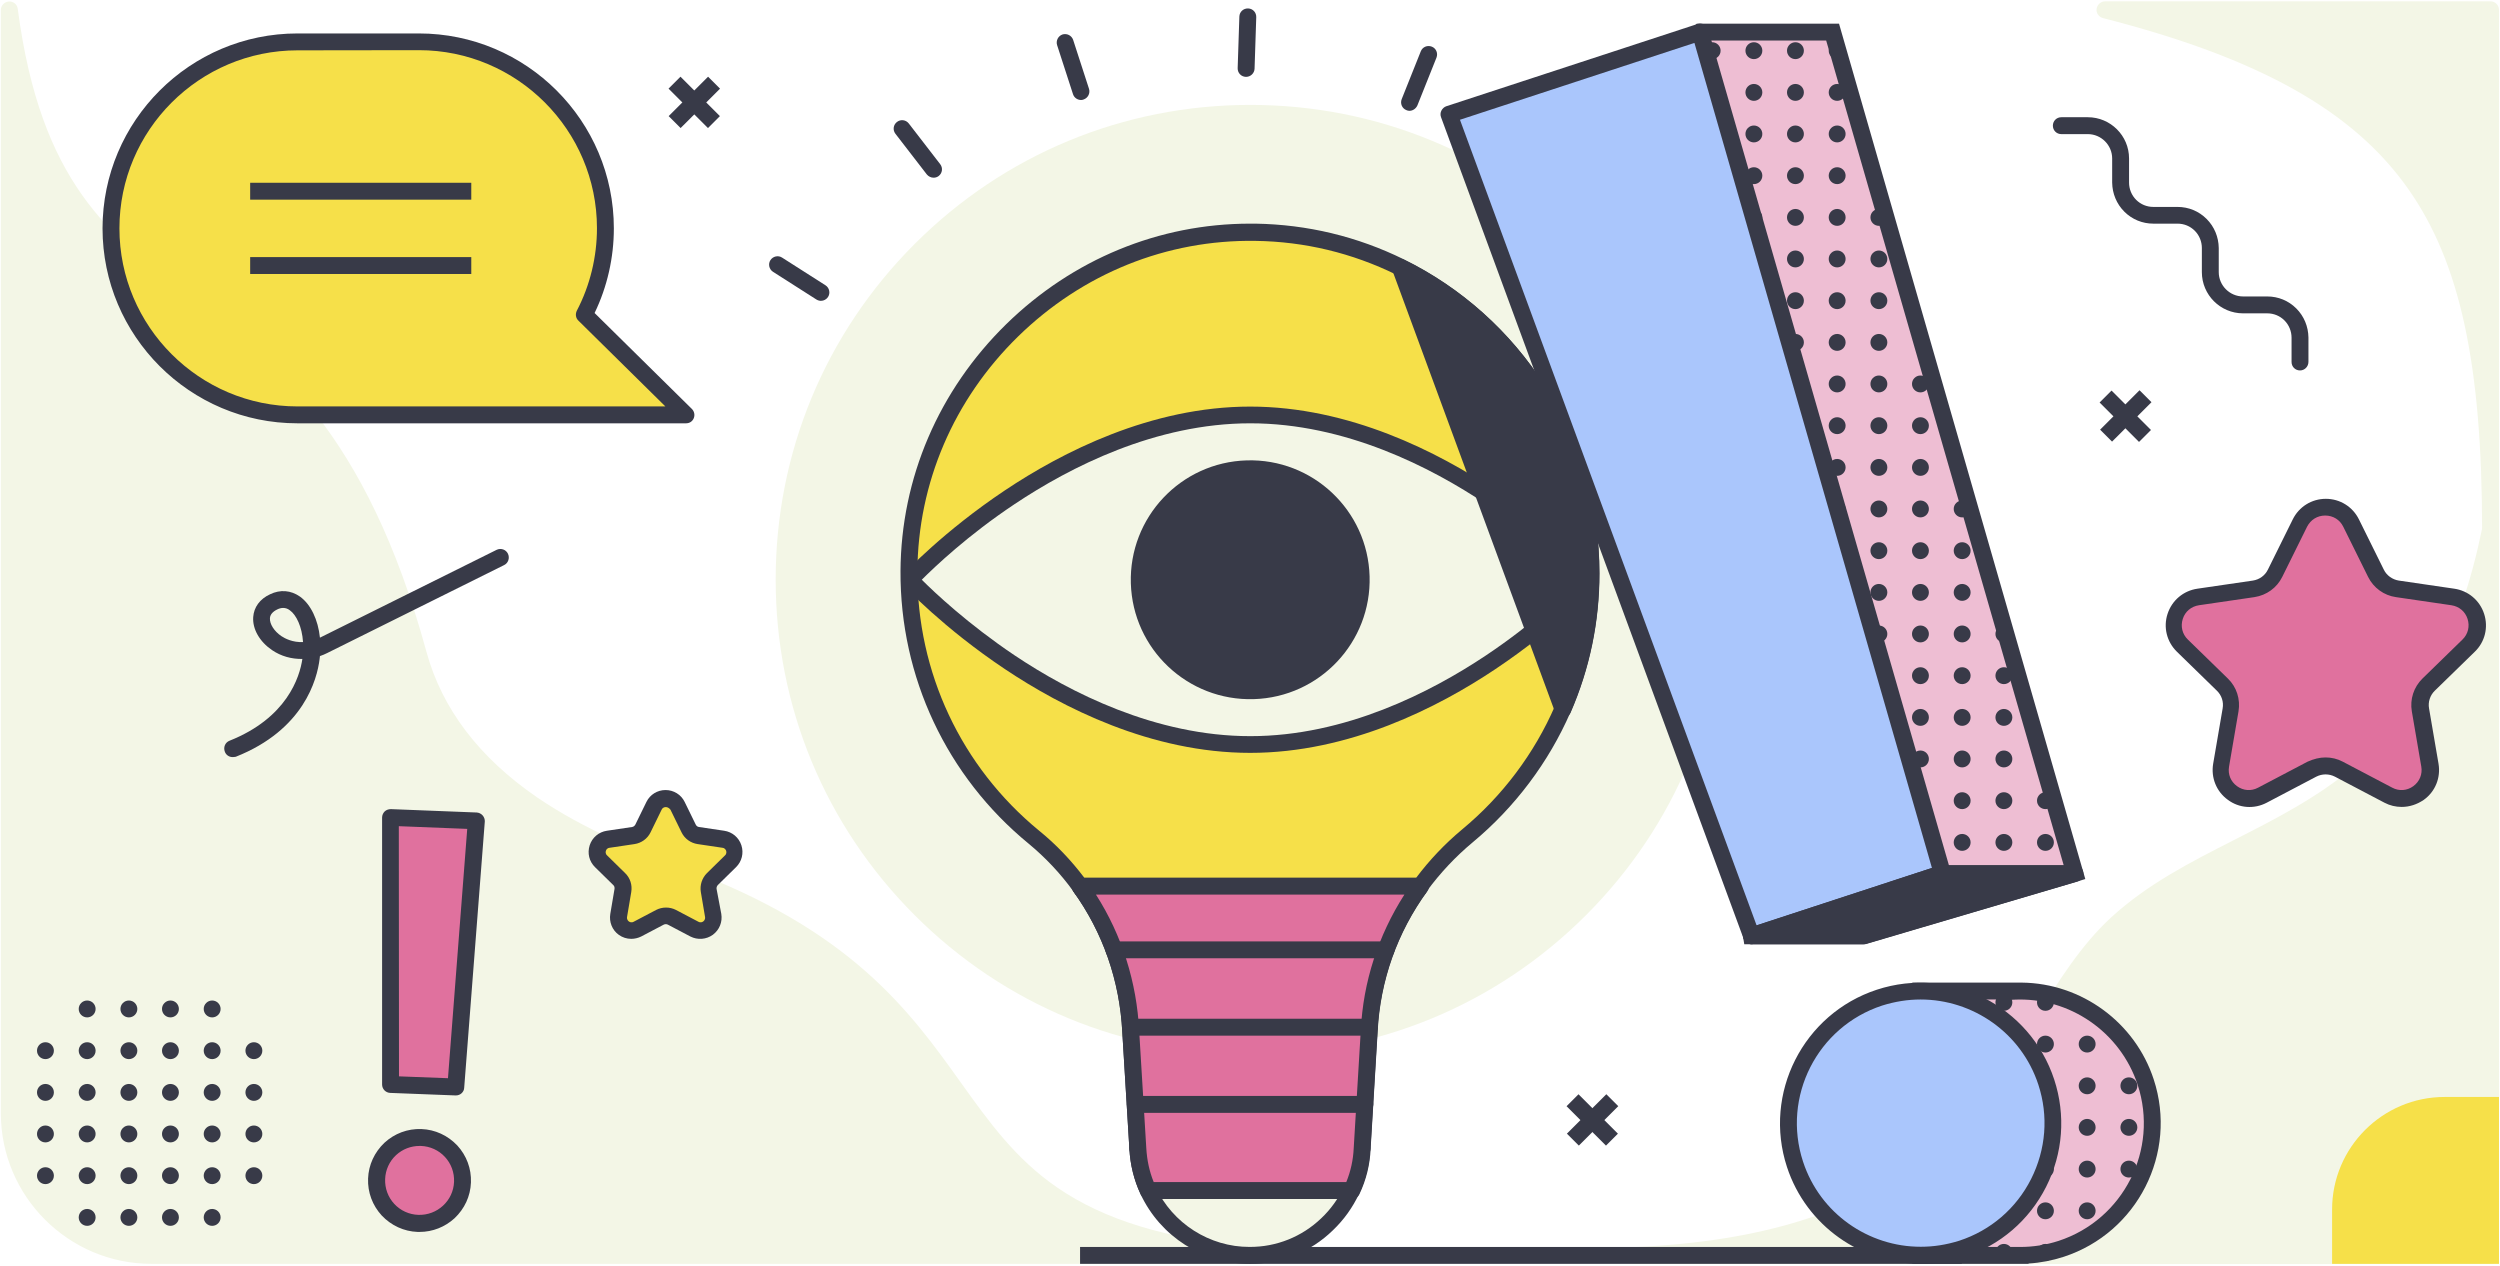
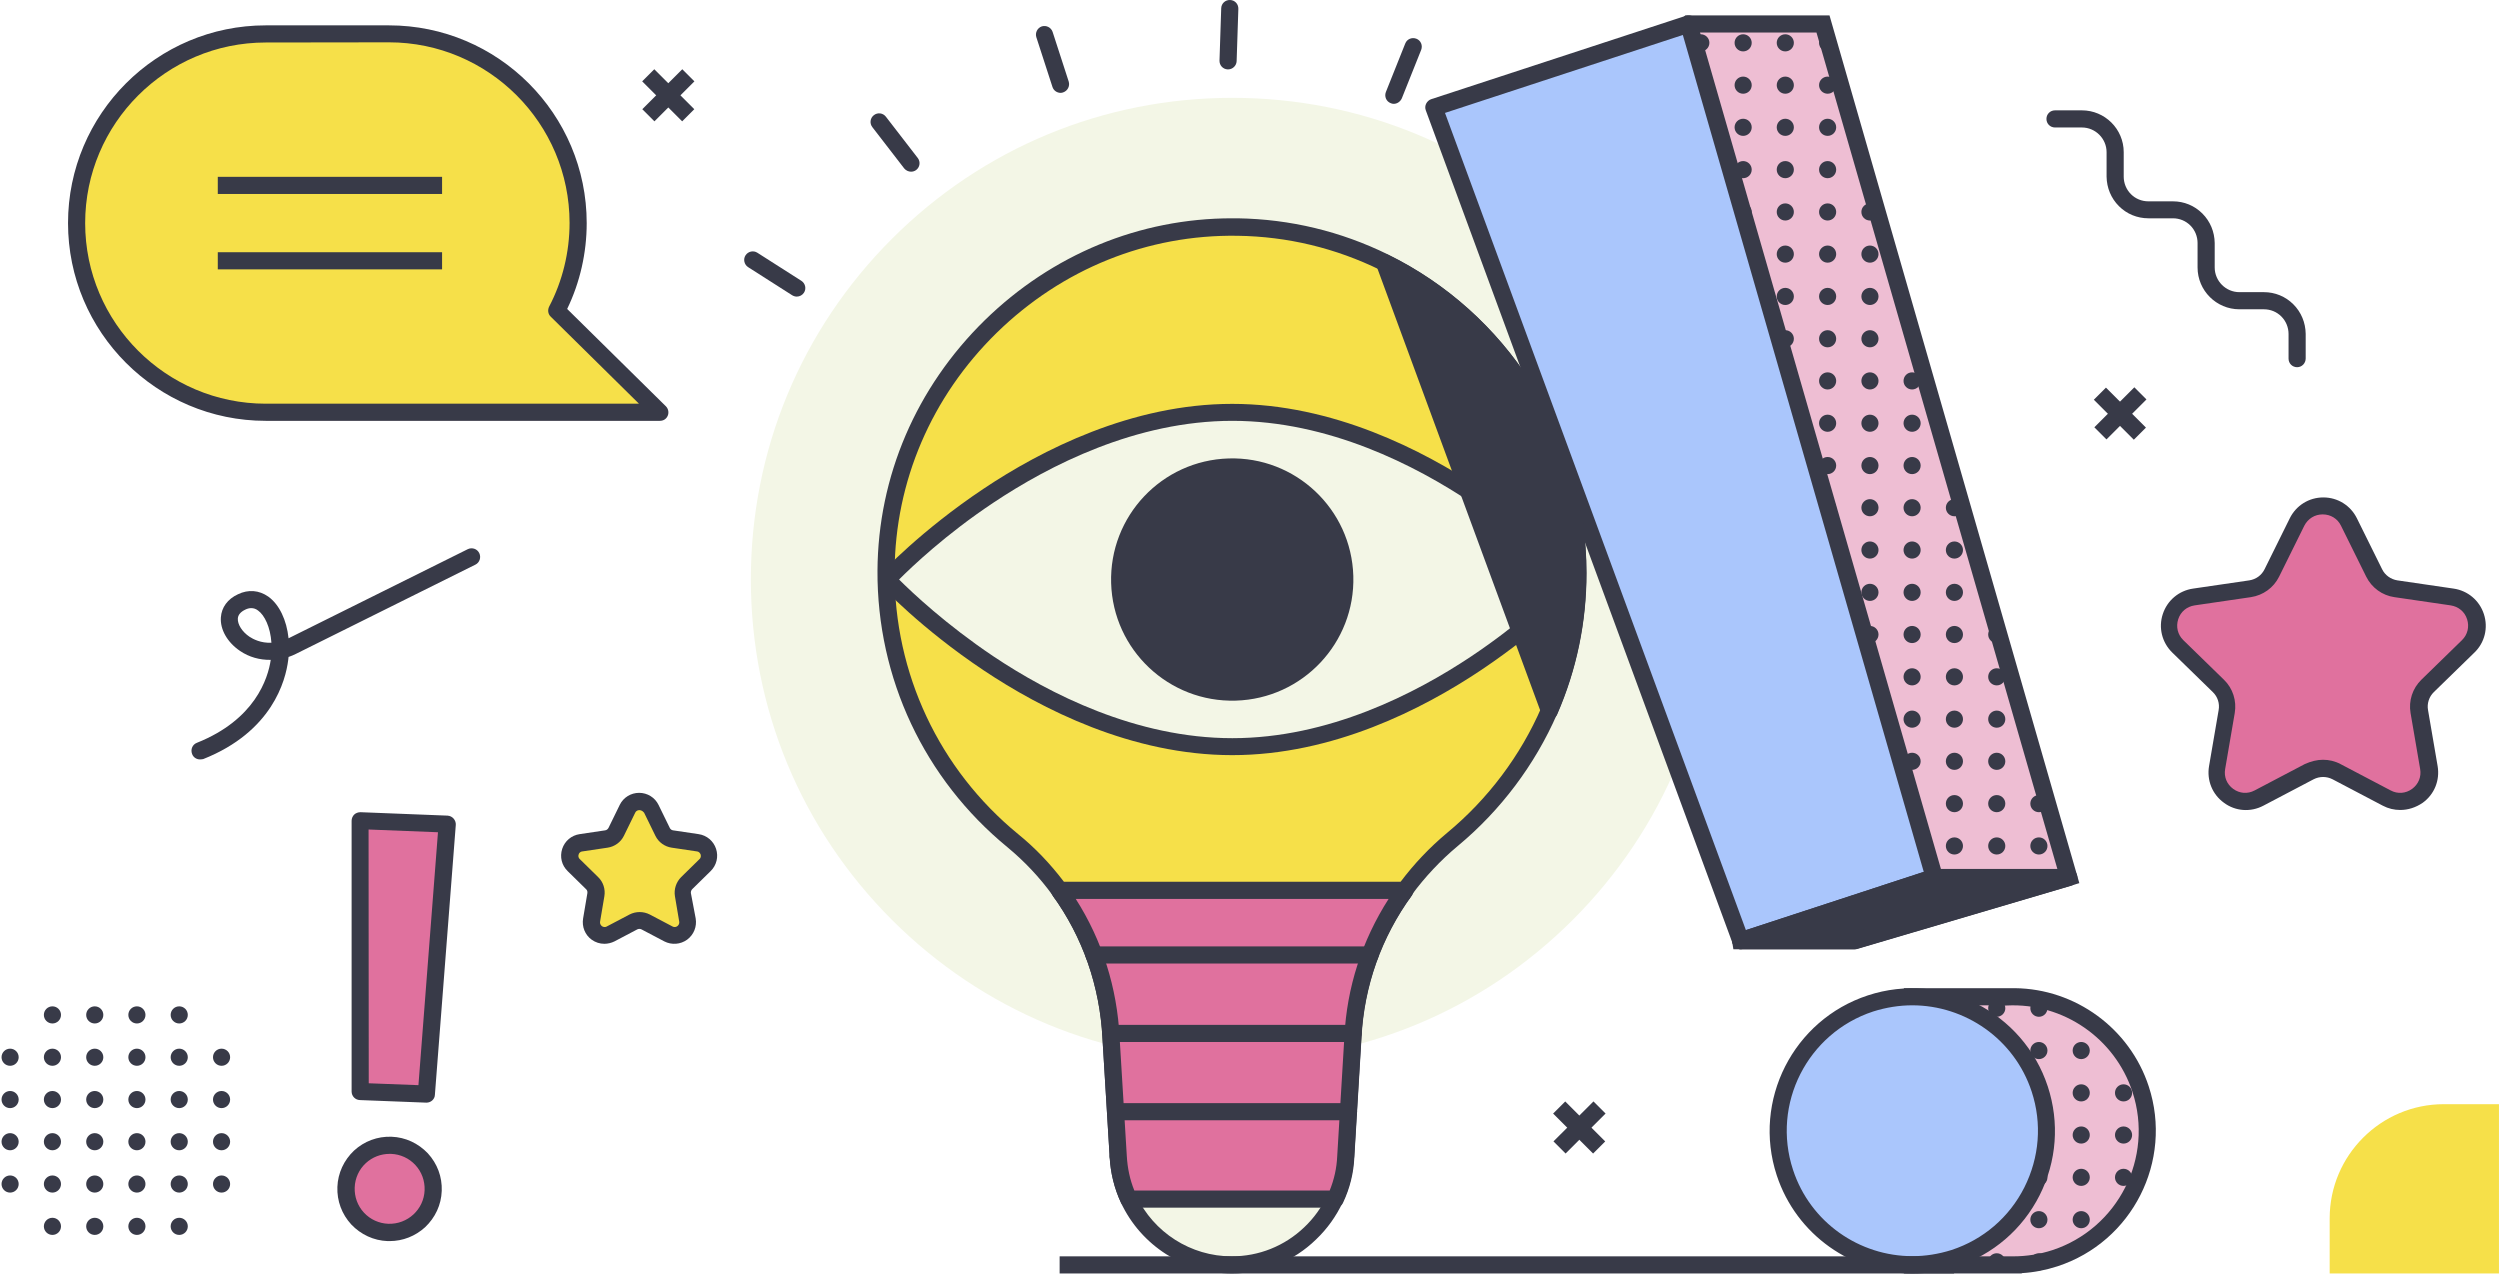
- <svg xmlns="http://www.w3.org/2000/svg" width="1480px" height="749px" viewBox="0 0 1480 749" version="1.1">
+ <svg xmlns="http://www.w3.org/2000/svg" width="1459px" height="744px" viewBox="0 0 1459 744" version="1.1">
  <g id="Page-1" stroke="none" stroke-width="1" fill="none" fill-rule="evenodd">
-     <g id="genius-idea" transform="translate(-220, -169)">
+     <g id="genius-idea" transform="translate(-241, -174)">
      <g id="Group" transform="translate(220, 169)">
-         <path d="M1474.9,308.5 C1472.3,308.2 1470,310 1469.5,312.5 C1456.4,376.3 1432.6,421.1 1394.3,453.3 C1371.8,472.3 1346.7,485 1322.5,497.3 C1296.2,510.7 1271.5,523.3 1249.9,543 C1231.9,559.6 1218.7,580.7 1204.9,603.1 L1202.7,606.6 C1168,662.4 1124.9,731.9 966.6,738.3 C963.9,738.4 961.7,740.7 961.797,743.4 C961.9,746.1 964.1,748.3 966.8,748.3 L1474.4,748.3 C1477.2,748.3 1479.4,746.1 1479.4,743.3 L1479.4,313.4 C1479.4,310.9 1477.4,308.7 1474.9,308.5 Z" id="Path" fill="#F3F6E6" fill-rule="nonzero" />
-         <path d="M740.5,738.2 C690.1,733.3 653.7,722.1 626,703.1 C601.2,686.1 585.5,664.2 568.9,641 C538.6,598.6 504.2,550.6 404.7,513.8 C377.7,503.8 346.5,491.5 317.9,472 C283.7,448.5 261.7,419.6 252.5,386 C216.7,254.8 161.1,212.6 112,175.3 C64.8,139.4 24.1,108.5 10.5,5.2 C10.2,2.6 7.9,0.7 5.2,0.9 C2.6,1.1 0.5,3.3 0.5,5.9 L0.5,659 C0.5,708.2 40.5,748.2 89.7,748.2 L740,748.2 C742.7,748.2 744.9,746.1 745.004,743.4 C745.1,740.8 743.1,738.5 740.5,738.2 Z" id="Path" fill="#F3F6E6" fill-rule="nonzero" />
        <path d="M938.9,144.4 C885.8,91.3 815.2,62.1 740.2,62.1 C665.2,62.1 594.6,91.3 541.5,144.4 C488.4,197.5 459.2,268.1 459.2,343.1 C459.2,418.1 488.4,488.7 541.5,541.8 C594.6,594.9 665.2,624.1 740.2,624.1 C815.2,624.1 885.8,594.9 938.9,541.8 C992,488.7 1021.2,418.1 1021.2,343.1 C1021.2,268.1 991.9,197.5 938.9,144.4 Z" id="Path" fill="#F3F6E6" fill-rule="nonzero" />
        <g transform="translate(533, 132)" fill-rule="nonzero">
          <g>
            <g>
              <path d="M408.9,207.5 C408.9,236.1 403,263.2 392.3,287.9 C379.6,317.2 360.1,342.9 335.9,363 C325.3,371.8 315.9,381.8 308,392.7 L106.4,392.7 C98.6,382 89.5,372.2 79.1,363.7 C33.7,326.4 4.8,269.7 5.2,206.3 C5.9,95.1 99.3,3.9 210.4,5.6 C241.1,6.1 270,13.4 295.9,26.1 C362.8,59 408.9,127.8 408.9,207.5 Z" id="Path" fill="#F6E049" />
              <path d="M310.4,397.6 L103.8,397.6 L102.3,395.5 C94.7,385 85.8,375.6 75.9,367.4 C27.4,327.6 -0.2,268.8 0.098,206.1 C0.4,151 22.7,99.1 62.7,59.9 C102,21.5 153.1,0.4 207,0.4 C208.1,0.4 209.2,0.4 210.3,0.4 C241,0.9 270.5,8 298,21.5 C332.2,38.3 361.1,64.2 381.6,96.4 C402.7,129.5 413.8,167.8 413.8,207.3 C413.8,235.9 408.1,263.6 396.7,289.7 C383.8,319.3 363.8,345.9 338.9,366.6 C328.7,375.1 319.6,384.8 311.8,395.4 L310.4,397.6 Z M108.9,387.6 L305.4,387.6 C313.3,377.1 322.4,367.5 332.6,359 C356.4,339.3 375.4,314 387.6,285.8 C398.4,261 403.8,234.7 403.8,207.4 C403.8,169.9 393.2,133.4 373.2,101.9 C353.7,71.2 326.2,46.6 293.6,30.6 C267.5,17.8 239.4,11 210.2,10.6 C157.7,9.8 107.9,29.9 69.7,67.2 C31.6,104.5 10.4,153.9 10.097,206.3 C9.8,266 36,321.9 82.2,359.8 C92.2,367.9 101.1,377.3 108.9,387.6 Z" id="Shape" fill="#383A48" />
            </g>
            <g transform="translate(102, 389)" id="Path">
              <path d="M205.9,3.6 C187.9,28.4 177.1,57.9 175.6,89.1 L171.4,158.9 L38.6,158.9 L34.4,89.7 C32.9,58.4 22.4,28.4 4.3,3.6" fill="#F6E049" />
              <path d="M171.4,164 L38.6,164 C36,164 33.8,161.9 33.6,159.3 L29.4,90.1 C27.9,59.7 17.9,30.9 0.3,6.6 L8.4,0.7 C27.1,26.6 37.9,57.3 39.4,89.5 L43.3,153.9 L166.6,153.9 L170.5,88.8 C172,57.1 182.8,26.6 201.8,0.6 L209.9,6.5 C192.1,30.9 182,59.6 180.5,89.3 L176.3,159.2 C176.2,161.9 174,164 171.4,164 Z" fill="#383A48" />
            </g>
            <g transform="translate(135, 542)" id="Path">
              <path d="M138.4,6 C138,14.9 135.8,23.2 132.3,30.8 C128.8,38.4 123.8,45.2 117.9,50.9 C106,62.3 89.8,69.2 72.1,69.2 C45.5,69.2 22.4,53.5 11.8,30.8 C8.3,23.2 6.1,14.8 5.7,6" fill="#F3F6E6" />
              <path d="M72,74.2 C44.3,74.2 18.9,58 7.2,32.9 C3.3,24.5 1.1,15.5 0.6,6.2 C0.5,3.4 2.6,1.1 5.3,1 C8,0.9 10.4,3 10.5,5.7 C10.9,13.7 12.8,21.5 16.1,28.7 C26.2,50.3 48,64.2 71.8,64.2 C87.7,64.2 102.7,58.2 114.2,47.2 C119.8,41.9 124.3,35.6 127.6,28.6 C131,21.4 132.9,13.6 133.2,5.6 C133.3,2.8 135.7,0.7 138.4,0.8 C141.2,0.9 143.3,3.3 143.2,6 C142.8,15.3 140.5,24.3 136.6,32.7 C132.8,40.8 127.6,48.1 121.1,54.3 C107.9,67.2 90.4,74.2 72,74.2 Z" fill="#383A48" />
            </g>
            <g transform="translate(101, 387)">
              <path d="M206.9,5.6 C188.9,30.4 178.1,59.9 176.6,91.1 L172.4,160.9 C172,169.8 169.8,178.1 166.3,185.7 L45.7,185.7 C42.2,178.1 40,169.7 39.6,160.9 L35.4,91.7 C33.9,60.4 23.4,30.4 5.3,5.6 L206.9,5.6 L206.9,5.6 Z" id="Path" fill="#E0719E" />
              <path d="M166.3,190.8 L45.7,190.8 C43.8,190.8 42,189.7 41.2,187.9 C37.3,179.5 35.1,170.5 34.6,161.2 L30.4,92.1 C28.9,61.7 18.9,32.9 1.3,8.6 C0.2,7.1 -5.49560397e-15,5.1 0.9,3.4 C1.8,1.7 3.5,0.7 5.4,0.7 L206.9,0.7 C208.8,0.7 210.5,1.8 211.4,3.4 C212.3,5.1 212.1,7.1 211,8.6 C193.2,33 183.1,61.7 181.6,91.4 L177.4,161.3 C177,170.5 174.8,179.5 170.8,187.9 C170,189.7 168.2,190.8 166.3,190.8 Z M49,180.8 L163,180.8 C165.6,174.4 167.1,167.7 167.4,160.7 L171.6,90.8 C173,62.3 181.9,34.8 197.4,10.6 L14.8,10.6 C30.2,34.7 39,62.5 40.4,91.5 L44.6,160.6 C45,167.7 46.4,174.4 49,180.8 Z" id="Shape" fill="#383A48" />
            </g>
          </g>
          <g transform="translate(0, 108)">
            <path d="M408.6,103.2 C408.6,103.2 318.4,200.7 207.1,200.7 C95.8,200.7 5.6,103.2 5.6,103.2 C5.6,103.2 95.8,5.7 207.1,5.7 C318.4,5.7 408.6,103.2 408.6,103.2 Z" id="Path" fill="#F3F6E6" />
            <path d="M207.1,205.7 C148.4,205.7 95.7,178.7 61.9,156.1 C25.4,131.7 2.9,107.6 2,106.6 C0.2,104.7 0.2,101.7 2,99.8 C2.9,98.8 25.4,74.7 61.9,50.3 C95.7,27.7 148.4,0.7 207.1,0.7 C265.8,0.7 318.5,27.7 352.3,50.3 C388.8,74.7 411.3,98.8 412.2,99.8 C414,101.7 414,104.7 412.2,106.6 C411.3,107.6 388.8,131.7 352.3,156.1 C318.5,178.7 265.9,205.7 207.1,205.7 Z M12.7,103.2 C20.2,110.7 40,129.4 67.7,148 C100.3,169.8 151,195.8 207.2,195.8 C263.4,195.8 314,169.8 346.7,148 C374.4,129.5 394.2,110.7 401.7,103.2 C394.2,95.7 374.4,77 346.7,58.4 C314.1,36.6 263.4,10.6 207.2,10.6 C151,10.6 100.4,36.6 67.7,58.4 C39.9,76.9 20.2,95.7 12.7,103.2 Z" id="Shape" fill="#383A48" />
          </g>
          <circle id="Oval" fill="#383A48" transform="translate(207.1287, 211.2173) rotate(-1.682281) translate(-207.1287, -211.2173) " cx="207.129" cy="211.217" r="70.702" />
          <path d="M287.5,435.3 L126.5,435.3 C123.7,435.3 121.5,433.1 121.5,430.3 C121.5,427.5 123.7,425.3 126.5,425.3 L287.5,425.3 C290.3,425.3 292.5,427.5 292.5,430.3 C292.5,433.1 290.3,435.3 287.5,435.3 Z" id="Path" fill="#383A48" />
          <path d="M277.6,481.1 L136.5,481.1 C133.7,481.1 131.5,478.9 131.5,476.1 C131.5,473.3 133.7,471.1 136.5,471.1 L277.6,471.1 C280.4,471.1 282.6,473.3 282.6,476.1 C282.6,478.9 280.4,481.1 277.6,481.1 Z" id="Path" fill="#383A48" />
          <path d="M275,526.8 L139.1,526.8 C136.3,526.8 134.1,524.6 134.1,521.8 C134.1,519 136.3,516.8 139.1,516.8 L275,516.8 C277.8,516.8 280,519 280,521.8 C280,524.6 277.7,526.8 275,526.8 Z" id="Path" fill="#383A48" />
        </g>
        <g transform="translate(217, 479)" fill-rule="nonzero">
          <g transform="translate(9, 0)">
            <polygon id="Path" fill="#E0719E" points="43.9 164.5 5.2 163 5.2 5 56.1 7" />
            <path d="M43.9,169.5 C43.8,169.5 43.8,169.5 43.7,169.5 L5,168 C2.3,167.9 0.2,165.7 0.2,163 L0.2,5 C0.2,3.6 0.8,2.3 1.7,1.4 C2.6,0.5 4,0 5.4,0 L56.2,2 C57.6,2.1 58.8,2.7 59.7,3.7 C60.6,4.7 61.1,6.1 61,7.4 L48.8,165 C48.7,167.5 46.5,169.5 43.9,169.5 Z M10.2,158.2 L39.2,159.3 L50.6,11.7 L10.1,10.1 L10.2,158.2 Z" id="Shape" fill="#383A48" />
          </g>
          <g transform="translate(0, 189)">
            <circle id="Oval" fill="#E0719E" cx="31.4" cy="30.9" r="25.4" />
            <path d="M31.4,61.3 C31,61.3 30.6,61.3 30.2,61.3 C22.1,61 14.6,57.5 9,51.6 C3.5,45.6 0.6,37.9 0.9,29.7 C1.2,21.6 4.7,14.1 10.6,8.5 C16.6,3 24.3,0.1 32.5,0.4 C40.6,0.7 48.1,4.2 53.7,10.1 C59.2,16.1 62.1,23.8 61.8,32 C61.5,40.2 58,47.6 52.1,53.2 C46.4,58.4 39.1,61.3 31.4,61.3 Z M31.4,10.4 C26.2,10.4 21.3,12.3 17.5,15.8 C13.5,19.5 11.2,24.6 11,30 C10.8,35.5 12.7,40.7 16.4,44.7 C20.1,48.7 25.2,51 30.6,51.2 C41.9,51.6 51.4,42.8 51.8,31.6 C52,26.1 50.1,20.9 46.4,16.9 C42.7,12.9 37.6,10.6 32.2,10.4 C31.9,10.4 31.6,10.4 31.4,10.4 Z" id="Shape" fill="#383A48" />
          </g>
        </g>
        <g transform="translate(348, 467)" fill-rule="nonzero">
          <path d="M53,10 L59.6,23.5 C60.7,25.8 62.9,27.3 65.4,27.7 L80.2,29.9 C86.5,30.8 89,38.5 84.4,42.9 L73.7,53.4 C71.9,55.2 71.1,57.7 71.5,60.2 L74,75 C75.1,81.2 68.5,86 62.9,83.1 L49.6,76.1 C47.4,74.9 44.7,74.9 42.5,76.1 L29.2,83.1 C23.6,86 17,81.3 18.1,75 L20.6,60.2 C21,57.7 20.2,55.2 18.4,53.4 L7.7,42.9 C3.2,38.5 5.7,30.8 11.9,29.9 L26.7,27.7 C29.2,27.3 31.3,25.8 32.5,23.5 L39.1,10 C42.1,4.3 50.2,4.3 53,10 Z" id="Path" fill="#F6E049" />
          <path d="M25.7,88.8 C23.1,88.8 20.5,88 18.3,86.4 C14.4,83.6 12.5,78.8 13.3,74 L15.8,59.2 C15.9,58.3 15.7,57.5 15,56.9 L4.3,46.4 C0.8,43 -0.4,38.1 1.1,33.4 C2.6,28.8 6.5,25.5 11.3,24.8 L26.1,22.6 C27,22.5 27.7,21.9 28.1,21.2 L34.7,7.7 C36.8,3.4 41.2,0.7 46,0.7 C50.8,0.7 55.2,3.4 57.3,7.7 L63.9,21.2 C64.3,22 65,22.5 65.9,22.6 L80.7,24.8 C85.5,25.5 89.4,28.8 90.9,33.4 C92.4,38 91.2,43 87.7,46.4 L77,56.9 C76.4,57.5 76.1,58.4 76.2,59.2 L79,74 C79.8,78.8 77.9,83.5 74,86.4 C70.1,89.2 65,89.6 60.7,87.4 L47.4,80.4 C46.6,80 45.7,80 44.9,80.4 L31.6,87.4 C29.8,88.3 27.7,88.8 25.7,88.8 Z M46.1,10.8 C45.6,10.8 44.4,10.9 43.7,12.3 L37.1,25.8 C35.3,29.5 31.7,32.1 27.6,32.7 L12.8,34.9 C11.3,35.1 10.8,36.2 10.7,36.7 C10.5,37.2 10.3,38.4 11.4,39.4 L22.1,49.9 C25.1,52.8 26.4,57 25.7,61.1 L23.2,75.9 C23,77.4 23.9,78.2 24.3,78.5 C24.7,78.8 25.8,79.4 27.1,78.7 L40.4,71.7 C44.1,69.8 48.5,69.8 52.2,71.7 L65.5,78.7 C66.8,79.4 67.9,78.8 68.3,78.5 C68.7,78.2 69.6,77.4 69.4,75.9 L66.9,61.1 C66.2,57 67.6,52.8 70.5,49.9 L81.2,39.4 C82.3,38.4 82,37.2 81.9,36.7 C81.7,36.2 81.2,35.1 79.8,34.9 L65,32.7 C60.9,32.1 57.3,29.5 55.5,25.8 L48.9,12.3 C47.8,10.9 46.6,10.8 46.1,10.8 Z" id="Shape" fill="#383A48" />
        </g>
        <g transform="translate(1282, 295)" fill-rule="nonzero">
          <path d="M109.8,14.7 L124.5,44.4 C127,49.4 131.7,52.8 137.2,53.6 L170,58.4 C183.9,60.4 189.4,77.4 179.4,87.2 L155.7,110.3 C151.7,114.2 149.9,119.8 150.8,125.2 L156.4,157.9 C158.8,171.7 144.3,182.2 131.9,175.7 L102.6,160.3 C97.7,157.7 91.8,157.7 86.9,160.3 L57.6,175.7 C45.2,182.2 30.7,171.7 33.1,157.9 L38.7,125.2 C39.6,119.7 37.8,114.1 33.8,110.3 L10.1,87.2 C0.1,77.4 5.6,60.4 19.5,58.4 L52.3,53.6 C57.8,52.8 62.6,49.3 65,44.4 L79.7,14.7 C85.7,2.1 103.6,2.1 109.8,14.7 Z" id="Path" fill="#E0719E" />
          <path d="M139.8,182.7 C136.3,182.7 132.8,181.9 129.6,180.2 L100.3,164.8 C96.8,163 92.7,163 89.2,164.8 L59.9,180.2 C52.5,184.1 43.6,183.5 36.9,178.5 C30.1,173.6 26.8,165.4 28.2,157.1 L33.8,124.4 C34.5,120.5 33.2,116.6 30.4,113.9 L6.7,90.8 C0.7,84.9 -1.4,76.3 1.2,68.4 C3.8,60.4 10.6,54.7 18.9,53.5 L51.7,48.7 C55.6,48.1 58.9,45.7 60.6,42.2 L75.3,12.5 C79,5 86.5,0.3 94.9,0.3 C103.3,0.3 110.8,5 114.5,12.5 L129.2,42.2 C130.9,45.7 134.3,48.1 138.1,48.7 L170.9,53.5 C179.2,54.7 186,60.4 188.6,68.4 C191.2,76.4 189.1,85 183.1,90.8 L159.4,113.9 C156.6,116.6 155.3,120.6 156,124.4 L161.6,157.1 C163,165.4 159.7,173.6 152.9,178.5 C148.8,181.3 144.3,182.7 139.8,182.7 Z M94.7,153.4 C98.2,153.4 101.7,154.2 104.9,155.9 L134.2,171.3 C138.3,173.5 143,173.1 146.7,170.4 C150.4,167.7 152.2,163.3 151.4,158.8 L145.8,126.1 C144.6,119 146.9,111.8 152.1,106.7 L175.8,83.6 C179.1,80.4 180.2,75.8 178.8,71.4 C177.4,67 173.8,64 169.2,63.3 L136.4,58.5 C129.3,57.5 123.1,53 119.9,46.5 L105.2,16.8 C103.2,12.7 99.2,10.2 94.5,10.2 C89.9,10.2 85.9,12.7 83.8,16.8 L69.1,46.5 C65.9,53 59.8,57.4 52.6,58.5 L19.8,63.3 C15.2,64 11.6,67 10.2,71.4 C8.8,75.8 9.9,80.4 13.2,83.6 L36.9,106.7 C42.1,111.7 44.4,119 43.2,126.1 L37.6,158.8 C36.8,163.4 38.6,167.7 42.3,170.4 C46,173.1 50.7,173.5 54.8,171.3 L84.1,155.9 C87.7,154.3 91.2,153.4 94.7,153.4 Z" id="Shape" fill="#383A48" />
        </g>
        <g transform="translate(60, 19)">
          <g fill-rule="nonzero">
            <path d="M116.1,5.8 L188,5.8 C249,5.8 298.4,55.2 298.4,116.2 L298.4,116.2 C298.4,134.6 293.9,152 285.9,167.3 L346.1,226.6 L188,226.6 L116.1,226.6 C55.1,226.6 5.7,177.2 5.7,116.2 L5.7,116.2 C5.7,55.2 55.1,5.8 116.1,5.8 Z" id="Path" fill="#F6E049" />
            <path d="M346.1,231.6 L116.1,231.6 C52.4,231.6 0.7,179.8 0.7,116.2 C0.7,52.5 52.5,0.8 116.1,0.8 L188,0.8 C251.7,0.8 303.4,52.6 303.4,116.2 C303.4,133.5 299.5,150.8 292,166.3 L349.6,223.1 C351,224.5 351.5,226.7 350.7,228.6 C349.9,230.5 348.2,231.6 346.1,231.6 Z M116.1,10.8 C58,10.8 10.7,58.1 10.7,116.2 C10.7,174.3 58,221.6 116.1,221.6 L333.9,221.6 L282.4,170.8 C280.8,169.3 280.5,166.9 281.5,164.9 C289.3,150 293.4,133.1 293.4,116.1 C293.4,58 246.1,10.7 188,10.7 L116.1,10.8 L116.1,10.8 Z" id="Shape" fill="#383A48" />
          </g>
          <g transform="translate(88, 89)">
            <line x1="130.9" y1="5.2" x2="0.1" y2="5.2" id="Path" />
            <rect id="Rectangle" fill="#383A48" fill-rule="nonzero" x="0.1" y="0.2" width="130.9" height="10" />
          </g>
          <g transform="translate(88, 133)">
            <line x1="130.9" y1="5.2" x2="0.1" y2="5.2" id="Path" />
            <rect id="Rectangle" fill="#383A48" fill-rule="nonzero" x="0.1" y="0.2" width="130.9" height="10" />
          </g>
        </g>
        <g transform="translate(455, 4)" fill="#383A48" fill-rule="nonzero" id="Path">
          <path d="M97.7,101.2 C96.2,101.2 94.7,100.5 93.7,99.3 L75.1,75.2 C73.4,73 73.8,69.9 76,68.2 C78.2,66.5 81.3,66.9 83,69.1 L101.6,93.2 C103.3,95.4 102.9,98.5 100.7,100.2 C99.8,100.9 98.7,101.2 97.7,101.2 Z" />
          <path d="M185,55.2 C182.9,55.2 180.9,53.9 180.2,51.7 L170.8,22.7 C170,20.1 171.4,17.3 174,16.4 C176.6,15.6 179.4,17 180.3,19.6 L189.7,48.6 C190.5,51.2 189.1,54 186.5,54.9 C186,55.1 185.5,55.2 185,55.2 Z" />
          <path d="M282.7,41.5 C282.6,41.5 282.6,41.5 282.5,41.5 C279.7,41.4 277.6,39.1 277.7,36.3 L278.7,5.8 C278.8,3 281.1,0.9 283.9,1 C286.7,1.1 288.8,3.4 288.7,6.2 L287.7,36.7 C287.6,39.3 285.4,41.5 282.7,41.5 Z" />
          <path d="M379.4,61.6 C378.8,61.6 378.2,61.5 377.6,61.2 C375,60.2 373.8,57.3 374.8,54.7 L386.1,26.4 C387.1,23.8 390,22.6 392.6,23.6 C395.2,24.6 396.4,27.5 395.4,30.1 L384.1,58.4 C383.2,60.4 381.3,61.6 379.4,61.6 Z" />
          <path d="M31,174.1 C30.1,174.1 29.1,173.8 28.3,173.3 L2.6,156.9 C0.3,155.4 -0.4,152.3 1.1,150 C2.6,147.7 5.7,147 8,148.5 L33.7,164.9 C36,166.4 36.7,169.5 35.2,171.8 C34.3,173.2 32.7,174.1 31,174.1 Z" />
        </g>
        <path d="M137.7,448.2 C135.7,448.2 133.8,447 133.1,445 C132.1,442.4 133.3,439.5 135.9,438.5 C169.8,425 177.4,401 179,390.1 C172.6,390.2 166.4,388.5 161.1,384.9 C153.7,379.9 149.4,372.4 149.9,365.3 C150.3,359.5 153.8,354.6 159.9,351.8 C165.9,348.9 172.2,349.4 177.6,353.2 C184,357.8 188.3,366.9 189.4,377.5 L294,325.5 C296.5,324.3 299.5,325.3 300.7,327.8 C301.9,330.3 300.9,333.3 298.5,334.5 L193.7,386.6 C192.3,387.3 190.9,387.9 189.4,388.4 C189.3,389 189.3,389.6 189.2,390.2 C187.7,402.2 179.9,432 139.6,448 C139,448.1 138.3,448.2 137.7,448.2 Z M167.6,359.9 C166.5,359.9 165.3,360.2 164.1,360.8 C161.4,362.1 159.9,363.9 159.8,366 C159.6,369.4 162.3,373.7 166.6,376.6 C168.7,378 173.3,380.4 179.4,380.1 C178.8,371 175.4,364 171.6,361.3 C170.3,360.3 169,359.9 167.6,359.9 Z" id="Shape" fill="#383A48" fill-rule="nonzero" />
        <path d="M1361.6,219.3 C1358.8,219.3 1356.6,217.1 1356.6,214.3 L1356.6,199.9 C1356.6,196.1 1355.1,192.4 1352.4,189.7 C1349.7,187 1346.1,185.5 1342.2,185.5 L1342.2,185.5 L1327.9,185.5 L1327.9,185.5 C1314.5,185.5 1303.5,174.6 1303.5,161.1 L1303.5,146.8 C1303.5,143 1302,139.3 1299.3,136.6 C1296.6,133.9 1293,132.4 1289.1,132.4 L1289.1,132.4 L1274.8,132.4 L1274.8,132.4 C1268.3,132.4 1262.2,129.9 1257.6,125.3 C1253,120.7 1250.5,114.6 1250.4,108.1 L1250.4,93.8 C1250.4,85.9 1243.9,79.4 1236,79.4 L1236,79.4 L1220.3,79.4 L1220.3,79.4 C1217.5,79.4 1215.3,77.2 1215.3,74.4 C1215.3,71.6 1217.5,69.4 1220.3,69.4 L1236,69.4 L1236,69.4 C1249.4,69.4 1260.4,80.3 1260.4,93.8 L1260.4,108.1 C1260.4,111.9 1261.9,115.6 1264.6,118.3 C1267.3,121 1270.9,122.5 1274.8,122.5 L1274.8,122.5 L1289.1,122.5 L1289.1,122.5 C1295.6,122.5 1301.7,125 1306.3,129.6 C1310.9,134.2 1313.4,140.3 1313.5,146.8 L1313.5,161.1 C1313.5,169 1320,175.5 1327.9,175.5 L1327.9,175.5 L1342.2,175.5 L1342.2,175.5 C1348.7,175.5 1354.8,178 1359.4,182.6 C1364,187.2 1366.5,193.3 1366.6,199.8 L1366.6,214.2 C1366.6,217 1364.4,219.3 1361.6,219.3 L1361.6,219.3 Z" id="Path" fill="#383A48" fill-rule="nonzero" />
-         <path d="M1474.4,0.8 L1246.2,0.8 C1243.7,0.8 1241.6,2.7 1241.2,5.2 C1240.8,7.7 1242.5,10 1244.9,10.7 C1337.3,34.3 1393.1,65.5 1425.7,111.9 C1456.3,155.4 1469.4,215.7 1469.4,313.5 C1469.4,316.3 1471.6,318.5 1474.4,318.5 C1477.2,318.5 1479.4,316.3 1479.4,313.5 L1479.4,5.8 C1479.4,3.1 1477.2,0.8 1474.4,0.8 Z" id="Path" fill="#F3F6E6" fill-rule="nonzero" />
        <g transform="translate(1242, 231)">
          <g transform="translate(1, 0)">
            <line x1="3.6" y1="27" x2="26.9" y2="3.7" id="Path" />
            <rect id="Rectangle" fill="#383A48" fill-rule="nonzero" transform="translate(15.46671, 15.23392) rotate(-44.99595) translate(-15.46671, -15.23392) " x="-1.034" y="10.234" width="33.002" height="10.001" />
          </g>
          <g>
            <line x1="27.9" y1="27" x2="4.6" y2="3.7" id="Path" />
            <rect id="Rectangle" fill="#383A48" fill-rule="nonzero" transform="translate(16.16636, 15.41682) rotate(-45) translate(-16.16636, -15.41682) " x="11.166" y="-1.083" width="10" height="33" />
          </g>
        </g>
        <g transform="translate(395, 45)">
          <g>
            <line x1="4.4" y1="27.3" x2="27.7" y2="4" id="Path" />
            <rect id="Rectangle" fill="#383A48" fill-rule="nonzero" transform="translate(16.05306, 15.60762) rotate(-44.99595) translate(-16.05306, -15.60762) " x="-0.448" y="10.607" width="33.002" height="10.001" />
          </g>
          <g>
            <line x1="27.7" y1="27.3" x2="4.4" y2="4" id="Path" />
            <rect id="Rectangle" fill="#383A48" fill-rule="nonzero" transform="translate(15.98016, 15.60646) rotate(-45) translate(-15.98016, -15.60646) " x="10.98" y="-0.893" width="10" height="33" />
          </g>
        </g>
        <g transform="translate(927, 647)">
          <g>
            <line x1="3.9" y1="27.6" x2="27.2" y2="4.3" id="Path" />
            <rect id="Rectangle" fill="#383A48" fill-rule="nonzero" transform="translate(15.81134, 15.98753) rotate(-44.99595) translate(-15.81134, -15.98753) " x="-0.69" y="10.987" width="33.002" height="10.001" />
          </g>
          <g>
            <line x1="27.2" y1="27.6" x2="3.9" y2="4.3" id="Path" />
            <rect id="Rectangle" fill="#383A48" fill-rule="nonzero" transform="translate(15.60156, 16.00814) rotate(-45) translate(-15.60156, -16.00814) " x="10.602" y="-0.492" width="10" height="33" />
          </g>
        </g>
        <g transform="translate(21, 592)" fill="#383A48" fill-rule="nonzero" id="Oval">
          <circle cx="129.3" cy="30" r="5" />
          <circle cx="129.3" cy="54.7" r="5" />
          <circle cx="129.3" cy="79.3" r="5" />
          <circle cx="129.3" cy="104" r="5" />
          <circle cx="104.6" cy="5.3" r="5" />
          <circle cx="104.6" cy="30" r="5" />
          <circle cx="104.6" cy="54.7" r="5" />
          <circle cx="104.6" cy="79.3" r="5" />
          <circle cx="104.6" cy="104" r="5" />
          <circle cx="104.6" cy="128.7" r="5" />
          <circle cx="79.9" cy="5.3" r="5" />
          <circle cx="79.9" cy="30" r="5" />
          <circle cx="79.9" cy="54.7" r="5" />
          <circle cx="79.9" cy="79.3" r="5" />
          <circle cx="79.9" cy="104" r="5" />
          <circle cx="79.9" cy="128.7" r="5" />
          <circle cx="55.3" cy="5.3" r="5" />
          <circle cx="55.3" cy="30" r="5" />
          <circle cx="55.3" cy="54.7" r="5" />
          <circle cx="55.3" cy="79.3" r="5" />
          <circle cx="55.3" cy="104" r="5" />
          <circle cx="55.3" cy="128.7" r="5" />
          <circle cx="30.6" cy="5.3" r="5" />
          <circle cx="30.6" cy="30" r="5" />
          <circle cx="30.6" cy="54.7" r="5" />
          <circle cx="30.6" cy="79.3" r="5" />
          <circle cx="30.6" cy="104" r="5" />
          <circle cx="30.6" cy="128.7" r="5" />
          <circle cx="5.9" cy="30" r="5" />
          <circle cx="5.9" cy="54.7" r="5" />
          <circle cx="5.9" cy="79.3" r="5" />
          <circle cx="5.9" cy="104" r="5" />
        </g>
        <path d="M1447.2,649.4 C1410.5,649.4 1380.6,679.3 1380.6,716 L1380.6,748.2 L1479.4,748.2 L1479.4,649.4 L1447.2,649.4 L1447.2,649.4 Z" id="Path" fill="#F6E049" fill-rule="nonzero" />
        <g transform="translate(823, 13)" fill-rule="nonzero">
          <g transform="translate(130, 1)">
            <g>
              <polygon id="Path" fill="#EEBED3" points="275.2 503 150 540 83.9 540 5.3 53.7 53.5 5 131.9 5" />
              <path d="M150.7,545 L79.6,545 L0,52 L51.5,0 L135.7,0 L281.5,506.4 L150.7,545 Z M88.1,535 L149.3,535 L269.1,499.6 L128.1,10 L55.6,10 L10.7,55.4 L88.1,535 Z" id="Shape" fill="#383A48" />
            </g>
            <g transform="translate(55, 11)" fill="#383A48" id="Oval">
              <circle cx="202.9" cy="449" r="5" />
              <circle cx="202.9" cy="473.7" r="5" />
              <circle cx="178.3" cy="350.3" r="5" />
              <circle cx="178.3" cy="375" r="5" />
              <circle cx="178.3" cy="399.7" r="5" />
              <circle cx="178.3" cy="424.3" r="5" />
              <circle cx="178.3" cy="449" r="5" />
              <circle cx="178.3" cy="473.7" r="5" />
              <circle cx="178.3" cy="498.3" r="5" />
              <circle cx="153.6" cy="276.3" r="5" />
              <circle cx="153.6" cy="301" r="5" />
              <circle cx="153.6" cy="325.7" r="5" />
              <circle cx="153.6" cy="350.3" r="5" />
              <circle cx="153.6" cy="375" r="5" />
              <circle cx="153.6" cy="399.7" r="5" />
              <circle cx="153.6" cy="424.3" r="5" />
              <circle cx="153.6" cy="449" r="5" />
              <circle cx="153.6" cy="473.7" r="5" />
              <circle cx="153.6" cy="498.3" r="5" />
              <circle cx="128.9" cy="202.3" r="5" />
              <circle cx="128.9" cy="227" r="5" />
              <circle cx="128.9" cy="251.7" r="5" />
              <circle cx="128.9" cy="276.3" r="5" />
              <circle cx="128.9" cy="301" r="5" />
              <circle cx="128.9" cy="325.7" r="5" />
              <circle cx="128.9" cy="350.3" r="5" />
              <circle cx="128.9" cy="375" r="5" />
              <circle cx="128.9" cy="399.7" r="5" />
              <circle cx="128.9" cy="424.3" r="5" />
              <circle cx="128.9" cy="449" r="5" />
              <circle cx="128.9" cy="473.7" r="5" />
              <circle cx="128.9" cy="498.3" r="5" />
              <circle cx="104.3" cy="103.7" r="5" />
              <circle cx="104.3" cy="128.3" r="5" />
              <circle cx="104.3" cy="153" r="5" />
              <circle cx="104.3" cy="177.7" r="5" />
              <circle cx="104.3" cy="202.3" r="5" />
              <circle cx="104.3" cy="227" r="5" />
              <circle cx="104.3" cy="251.7" r="5" />
              <circle cx="104.3" cy="276.3" r="5" />
              <circle cx="104.3" cy="301" r="5" />
              <circle cx="104.3" cy="325.7" r="5" />
              <circle cx="104.3" cy="350.3" r="5" />
              <circle cx="104.3" cy="375" r="5" />
              <circle cx="104.3" cy="399.7" r="5" />
              <circle cx="104.3" cy="424.3" r="5" />
              <circle cx="104.3" cy="449" r="5" />
              <circle cx="104.3" cy="473.7" r="5" />
              <circle cx="104.3" cy="498.3" r="5" />
              <circle cx="79.6" cy="5" r="5" />
              <circle cx="79.6" cy="29.7" r="5" />
              <circle cx="79.6" cy="54.3" r="5" />
              <circle cx="79.6" cy="79" r="5" />
              <circle cx="79.6" cy="103.7" r="5" />
              <circle cx="79.6" cy="128.3" r="5" />
              <circle cx="79.6" cy="153" r="5" />
              <circle cx="79.6" cy="177.7" r="5" />
              <circle cx="79.6" cy="202.3" r="5" />
              <circle cx="79.6" cy="227" r="5" />
              <circle cx="79.6" cy="251.7" r="5" />
              <circle cx="79.6" cy="276.3" r="5" />
              <circle cx="79.6" cy="301" r="5" />
              <circle cx="79.6" cy="325.7" r="5" />
              <circle cx="79.6" cy="350.3" r="5" />
              <circle cx="79.6" cy="375" r="5" />
              <circle cx="79.6" cy="399.7" r="5" />
              <circle cx="54.9" cy="5" r="5" />
              <circle cx="54.9" cy="29.7" r="5" />
              <circle cx="54.9" cy="54.3" r="5" />
              <circle cx="54.9" cy="79" r="5" />
              <circle cx="54.9" cy="103.7" r="5" />
              <circle cx="54.9" cy="128.3" r="5" />
              <circle cx="54.9" cy="153" r="5" />
              <circle cx="54.9" cy="177.7" r="5" />
              <circle cx="54.9" cy="202.3" r="5" />
              <circle cx="54.9" cy="227" r="5" />
              <circle cx="54.9" cy="251.7" r="5" />
              <circle cx="54.9" cy="276.3" r="5" />
              <circle cx="54.9" cy="301" r="5" />
              <circle cx="30.3" cy="5" r="5" />
              <circle cx="30.3" cy="29.7" r="5" />
              <circle cx="30.3" cy="54.3" r="5" />
              <circle cx="30.3" cy="79" r="5" />
              <circle cx="30.3" cy="103.7" r="5" />
              <circle cx="30.3" cy="128.3" r="5" />
              <circle cx="30.3" cy="153" r="5" />
              <circle cx="5.6" cy="5" r="5" />
            </g>
            <g transform="translate(179, 567)">
              <path d="M138.3,59.6 C127.1,25.3 94.4,4.1 60.1,5.8 L60.1,5.7 L5.1,5.7 L5.1,162.2 L63.9,162.2 L63.9,162.2 C72,162.2 80.2,161 88.3,158.3 C129.3,144.9 151.7,100.7 138.3,59.6 Z" id="Path" fill="#EEBED3" />
              <path d="M63.9,167.2 L0.1,167.2 L0.1,0.7 L64.9,0.7 C100.2,1.1 131.9,24.1 143,58 L143,58 C157.3,101.6 133.4,148.7 89.8,163 C83,165.2 76,166.6 68.9,167 L68.9,167.2 L63.9,167.2 Z M10.1,157.2 L63.9,157.2 C71.7,157.2 79.3,156 86.7,153.6 C125.1,141 146.1,99.6 133.5,61.2 L133.5,61.2 C123.2,29.9 93.1,9.2 60.3,10.8 L55.2,11.1 L55.2,10.7 L10.1,10.7 L10.1,157.2 L10.1,157.2 Z" id="Shape" fill="#383A48" />
            </g>
            <g transform="translate(178, 574)" fill="#383A48" id="Oval">
              <circle cx="129.3" cy="54.8" r="5" />
              <circle cx="129.3" cy="79.4" r="5" />
              <circle cx="129.3" cy="104.1" r="5" />
              <circle cx="104.6" cy="30.1" r="5" />
              <circle cx="104.6" cy="54.8" r="5" />
              <circle cx="104.6" cy="79.4" r="5" />
              <circle cx="104.6" cy="104.1" r="5" />
              <circle cx="104.6" cy="128.8" r="5" />
              <circle cx="79.9" cy="5.4" r="5" />
              <circle cx="79.9" cy="30.1" r="5" />
              <circle cx="79.9" cy="54.8" r="5" />
              <circle cx="79.9" cy="79.4" r="5" />
              <circle cx="79.9" cy="104.1" r="5" />
              <circle cx="79.9" cy="128.8" r="5" />
              <circle cx="79.9" cy="153.4" r="5" />
              <circle cx="55.3" cy="5.4" r="5" />
              <circle cx="55.3" cy="30.1" r="5" />
              <circle cx="55.3" cy="54.8" r="5" />
              <circle cx="55.3" cy="79.4" r="5" />
              <circle cx="55.3" cy="104.1" r="5" />
              <circle cx="55.3" cy="128.8" r="5" />
              <circle cx="55.3" cy="153.4" r="5" />
              <circle cx="30.6" cy="5.4" r="5" />
              <circle cx="30.6" cy="30.1" r="5" />
              <circle cx="30.6" cy="54.8" r="5" />
              <circle cx="30.6" cy="79.4" r="5" />
              <circle cx="30.6" cy="104.1" r="5" />
              <circle cx="30.6" cy="128.8" r="5" />
              <circle cx="30.6" cy="153.4" r="5" />
              <circle cx="5.9" cy="5.4" r="5" />
              <circle cx="5.9" cy="30.1" r="5" />
              <circle cx="5.9" cy="54.8" r="5" />
              <circle cx="5.9" cy="79.4" r="5" />
              <circle cx="5.9" cy="104.1" r="5" />
              <circle cx="5.9" cy="128.8" r="5" />
              <circle cx="5.9" cy="153.4" r="5" />
            </g>
          </g>
          <g>
            <g transform="translate(29, 0)">
              <polygon id="Path" fill="#AAC6FC" points="297.9 504 184.9 541 5.8 54.7 154.5 6" />
              <path d="M184.9,546 C182.9,546 181,544.7 180.2,542.7 L1.1,56.4 C0.6,55.1 0.7,53.7 1.3,52.5 C1.9,51.3 3,50.3 4.2,49.9 L152.9,1.2 C154.2,0.8 155.6,0.9 156.8,1.5 C158,2.1 158.9,3.2 159.3,4.5 L302.7,502.5 C303.4,505.1 302,507.8 299.5,508.6 L186.5,545.6 C185.9,545.9 185.4,546 184.9,546 Z M12.3,57.9 L187.9,534.8 L291.7,500.8 L151.1,12.4 L12.3,57.9 Z" id="Shape" fill="#383A48" />
            </g>
            <path d="M91.7,215.6 C71.2,183.4 42.3,157.5 8.1,140.7 C6.3,139.8 4.1,140.1 2.5,141.5 C1,142.9 0.5,145 1.2,146.9 L97.6,408.6 C98.3,410.5 100.1,411.8 102.1,411.9 L102.2,411.9 C104.2,411.9 106,410.7 106.8,408.9 C118.1,382.9 123.9,355.2 123.9,326.5 C123.9,287 112.7,248.7 91.7,215.6 Z" id="Path" fill="#383A48" />
            <g transform="translate(230, 568)">
              <circle id="Oval" fill="#AAC6FC" cx="84.1" cy="84" r="78.2" />
              <path d="M84.1,167.2 C49.1,167.2 16.4,144.9 4.9,109.9 C-9.4,66.3 14.5,19.2 58.1,4.9 C101.7,-9.4 148.8,14.5 163.1,58.1 L163.1,58.1 C170,79.2 168.3,101.8 158.3,121.6 C148.3,141.4 131.1,156.2 110,163.1 C101.4,165.9 92.7,167.2 84.1,167.2 Z M84,10.7 C76.5,10.7 68.8,11.9 61.2,14.3 C22.8,26.9 1.8,68.3 14.4,106.7 C24.5,137.5 53.2,157.1 84.1,157.1 C91.6,157.1 99.3,155.9 106.9,153.5 C125.5,147.4 140.6,134.4 149.4,117 C158.2,99.5 159.8,79.7 153.7,61.1 L153.7,61.1 C143.6,30.3 114.8,10.7 84,10.7 Z" id="Shape" fill="#383A48" />
            </g>
          </g>
          <g transform="translate(208, 499)" fill="#383A48">
            <polygon id="Path" points="118.9 5 197.2 5 72 42 5.9 42" />
            <path d="M72,47 L5.9,47 C3.4,47 1.4,45.2 1,42.8 C0.6,40.4 2,38 4.4,37.3 L117.4,0.3 C117.9,0.1 118.4,0.1 119,0.1 L197.4,0.1 C199.9,0.1 202,1.9 202.3,4.4 C202.7,6.9 201.2,9.2 198.8,9.9 L73.6,46.9 C73,46.9 72.5,47 72,47 Z M37.2,37 L71.3,37 L162.7,10 L119.7,10 L37.2,37 Z" id="Shape" />
          </g>
        </g>
      </g>
      <line x1="1381.4" y1="912.2" x2="859.4" y2="912.2" id="Path" stroke="#383A48" stroke-width="10" />
    </g>
  </g>
</svg>
